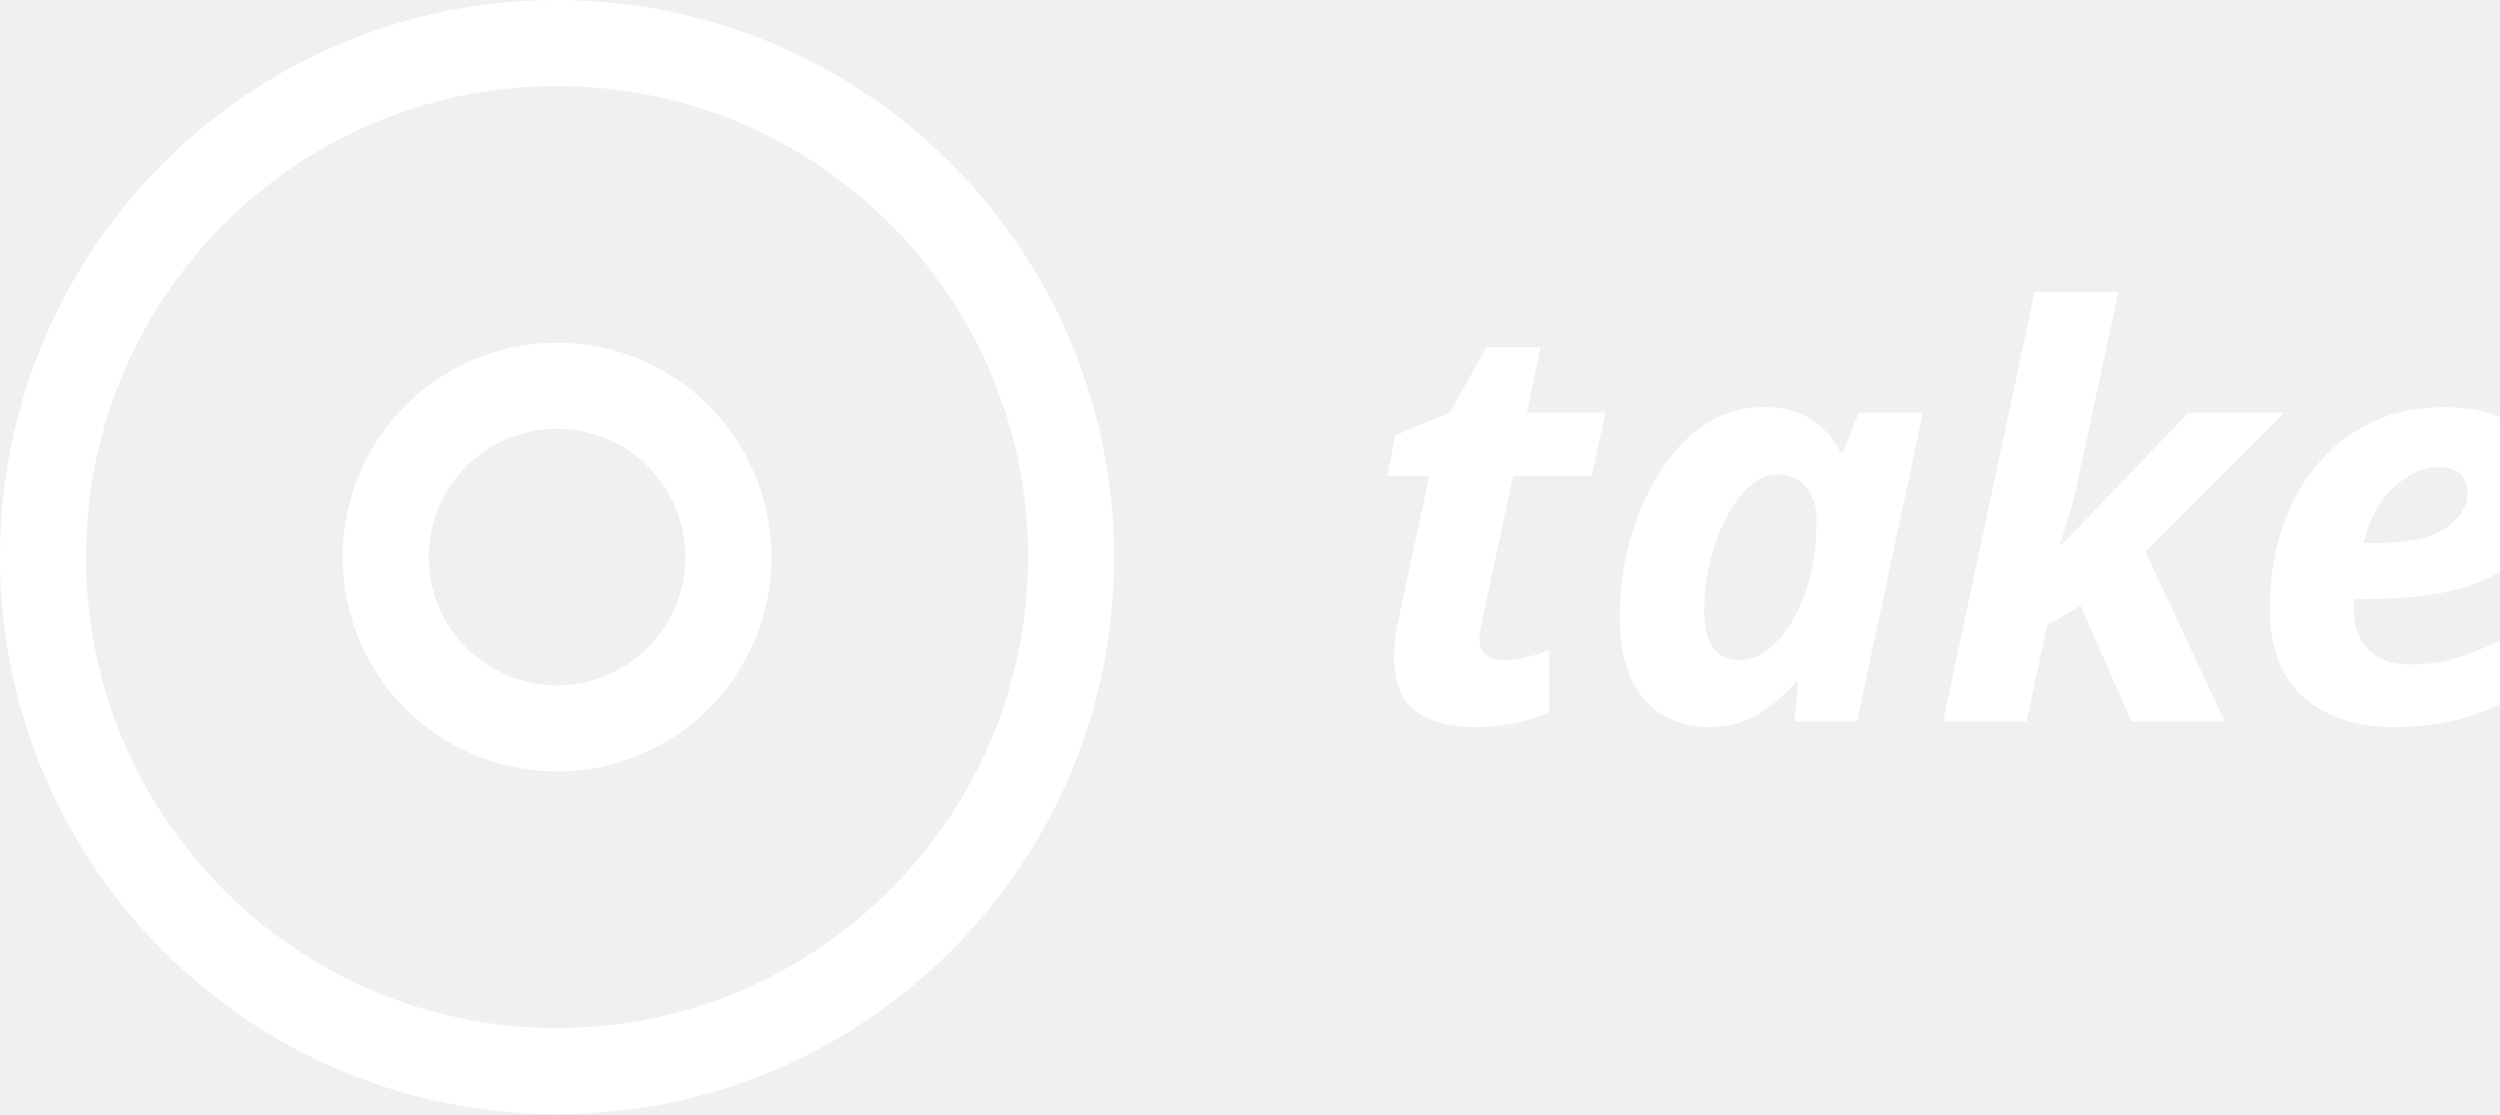
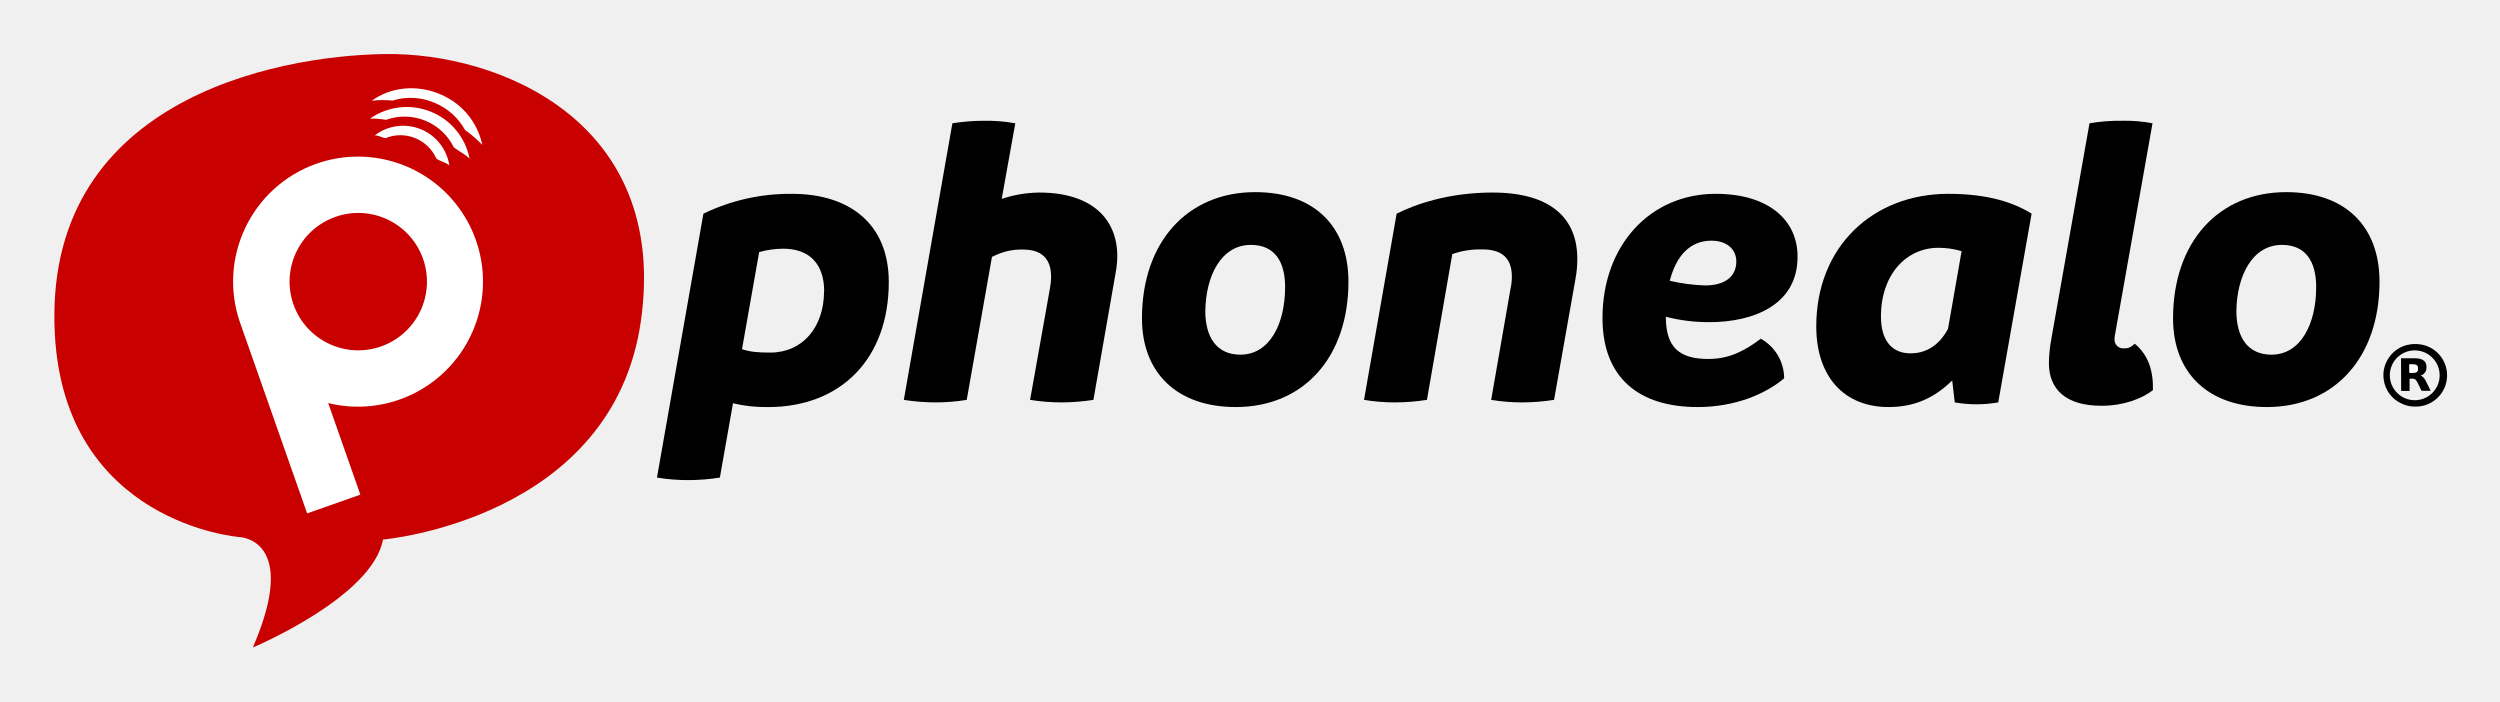
- <svg xmlns="http://www.w3.org/2000/svg" id="Logo" width="92" height="41" viewBox="0 0 92 41">
+ <svg xmlns="http://www.w3.org/2000/svg" viewBox="0 0 919.8 258.03">
  <defs>
-     <style>
-       .cls-1 {
-         font-size: 24px;
-         font-family: Merriweather;
-         font-weight: 800;
-         font-style: italic;
-       }
- 
-       .cls-1, .cls-2 {
-         fill: #fff;
-       }
- 
-       .cls-2 {
-         fill-rule: evenodd;
-       }
-     </style>
+     <style>.cls-1{isolation:isolate;}.cls-2{fill:#c80000;}.cls-2,.cls-4{mix-blend-mode:multiply;}.cls-3{fill:#fff;}</style>
  </defs>
-   <text id="take" class="cls-1" transform="translate(50.089 26.552) scale(0.873 0.867)">take</text>
-   <path class="cls-2" d="M336.5,56A20.5,20.5,0,1,0,357,76.5,20.524,20.524,0,0,0,336.5,56Zm0,37.835A17.334,17.334,0,1,1,353.834,76.5,17.353,17.353,0,0,1,336.5,93.834Zm0-25.223a7.889,7.889,0,1,0,7.889,7.889A7.9,7.9,0,0,0,336.5,68.611Zm0,12.612a4.722,4.722,0,1,1,4.722-4.722A4.728,4.728,0,0,1,336.5,81.222Z" transform="translate(-316 -56)" />
+   <g class="cls-1">
+     <g id="Capa_1" data-name="Capa 1">
+       <path class="cls-2" d="M87.91,197.57s22.58.37,5.12,40.65c0,0,44.06-18.5,47.87-39.71,0,0,84.63-7.27,94.93-80.63s-52.33-98.56-94-98S15.61,37.58,20.18,122.92C23.91,192.57,87.91,197.57,87.91,197.57Z" />
+       <path class="cls-3" d="M116.52,60.2a46,46,0,0,0-28.17,58.58h0L113,188.89l19.58-6.9L120.75,148.3a46,46,0,1,0-4.23-88.1Zm23.68,67.26a25.27,25.27,0,1,1,15.45-32.23A25.26,25.26,0,0,1,140.2,127.46Z" />
+       <path class="cls-3" d="M144.41,37a22.43,22.43,0,0,1,15.89,1,22.68,22.68,0,0,1,10.77,9.79,48.73,48.73,0,0,1,6.38,5.51,25.88,25.88,0,0,0-15.19-18.49c-8.89-3.93-18.63-2.75-25.47,2.26A34.57,34.57,0,0,1,144.41,37Z" />
+       <path class="cls-3" d="M142,44.09a20.24,20.24,0,0,1,25,10.15c1.8,1.41,4.32,2.58,5.78,4.15a23.55,23.55,0,0,0-36.64-14.75A30.91,30.91,0,0,1,142,44.09Z" />
+       <path class="cls-3" d="M141.87,50.81a14.48,14.48,0,0,1,18.67,7.54c1.36,1,3.62,1.39,4.79,2.54a17.2,17.2,0,0,0-27.47-11.07C139.5,49.79,140.18,50.6,141.87,50.81Z" />
+       <g class="cls-4">
+         <path d="M327,103.77c0,28-17.4,46-44.43,46a52,52,0,0,1-12.89-1.4l-4.82,27.34a75.22,75.22,0,0,1-11.65.93,70.45,70.45,0,0,1-11.5-.93l17.09-97.09a72.91,72.91,0,0,1,32.63-7.3C312.35,71.31,327,82.18,327,103.77Zm-23.77,3.42c0-9.63-5-15.69-15.07-15.69a32.79,32.79,0,0,0-8.85,1.25L273,128.48c3.27,1.08,6.37,1.24,10.41,1.24C295.26,129.72,303.18,120.4,303.18,107.19Z" />
+         <path d="M410.52,100.05l-8.23,47.07a77.26,77.26,0,0,1-11.81.93,71.79,71.79,0,0,1-11.49-.93l7.3-41c1.86-10.26-2.48-14.3-9.79-14.3a22.34,22.34,0,0,0-11.34,2.64L365,94.3l-9.32,52.82a70.54,70.54,0,0,1-11.5.93,73.78,73.78,0,0,1-11.65-.93L350.4,45.36a73.91,73.91,0,0,1,11.66-.93,59.83,59.83,0,0,1,11.49.93l-5,27.81a45.22,45.22,0,0,1,13.83-2.33C404.47,70.84,413.48,83.58,410.52,100.05Z" />
+         <path d="M420.15,117.14c0-28.12,16.78-46.45,41.64-46.45,21.75,0,34.33,12.58,34.33,32.93,0,27.65-16.31,46.14-41.48,46.14C433.05,149.76,420.15,137.18,420.15,117.14Zm52.67-11.5c0-9.63-4-15.54-12.59-15.54-11,0-16.62,11.5-16.77,24.39,0,9.33,4,16,12.89,16C467.22,130.5,472.82,119,472.82,105.64Z" />
+         <path d="M580.32,95.23a39,39,0,0,1-.63,7.15l-7.92,44.74a77.23,77.23,0,0,1-11.8.93,68.41,68.41,0,0,1-11.34-.93l7.14-41a19.73,19.73,0,0,0,.47-4.35c0-7-3.89-10-10.72-10a30.51,30.51,0,0,0-11.19,1.71L525,147.12a77.23,77.23,0,0,1-11.8.93,68.62,68.62,0,0,1-11.35-.93l12-68.51c7.14-3.57,19.26-7.77,35.26-7.77C571.15,70.84,580.32,80.78,580.32,95.23Z" />
+         <path d="M656.43,139.19c-6.83,5.75-18,10.57-31.84,10.57-21.6,0-35-10.72-35-32.78,0-26.72,17.55-45.67,41.63-45.67,19.26,0,30.14,9.47,30.14,23.14,0,18-16.63,24.08-32.47,24.08a62.67,62.67,0,0,1-16-2c0,11.34,5,15.54,15.69,15.54,7.76,0,13.51-3.11,19.26-7.46A16.8,16.8,0,0,1,656.43,139.19Zm-42.09-35.88a67.36,67.36,0,0,0,13,1.71c7.3,0,11.49-3.26,11.49-8.86,0-4.19-3.26-7.61-9.16-7.61C621.64,88.55,616.67,94.3,614.34,103.31Z" />
+         <path d="M747.47,78.61l-12.28,69.44a46.22,46.22,0,0,1-16,0l-.93-8.08c-6.83,6.68-14.14,9.79-23.46,9.79-16.31,0-26.56-11.19-26.56-29.67,0-29.36,20.82-48.78,48.62-48.78C731.62,71.31,740.94,74.57,747.47,78.61ZM716.71,121l5-28.59a29.32,29.32,0,0,0-8.54-1.24c-11.66,0-21.13,9.63-21.13,25.32,0,9.17,4.35,13.52,10.87,13.52C707.85,130,713,127.85,716.71,121Z" />
+         <path d="M753.83,133.6a53.23,53.23,0,0,1,.94-9.16l14-79.08a65.6,65.6,0,0,1,12-.93,52.14,52.14,0,0,1,11.18.93l-13.67,77.06a10.86,10.86,0,0,0-.31,2.33,3.23,3.23,0,0,0,3.58,3.42c1.55,0,2.33-.32,3.88-1.71,5,4.19,6.84,9.94,6.68,17.08-4,3.11-10.72,5.75-18.95,5.75C760.05,149.29,753.83,143.23,753.83,133.6Z" />
+         <path d="M799.51,117.14c0-28.12,16.77-46.45,41.63-46.45,21.75,0,34.33,12.58,34.33,32.93,0,27.65-16.31,46.14-41.48,46.14C812.4,149.76,799.51,137.18,799.51,117.14Zm52.66-11.5c0-9.63-4-15.54-12.58-15.54-11,0-16.63,11.5-16.78,24.39,0,9.33,4,16,12.89,16C846.58,130.5,852.17,119,852.17,105.64Z" />
+       </g>
+       <path d="M887.82,126.59H889l.13,0a11.5,11.5,0,0,1-.6,23,11,11,0,0,1-4.7-1A11.32,11.32,0,0,1,877,139.5c0-.27-.06-.54-.09-.81v-1.21l0-.14a11.19,11.19,0,0,1,1.31-4.6,11.35,11.35,0,0,1,8.75-6.06C887.28,126.64,887.55,126.62,887.82,126.59Zm.61,20.66a9.17,9.17,0,1,0-9.17-9.17A9.19,9.19,0,0,0,888.43,147.25Z" />
+       <path d="M883.39,131.82h.1c1.79,0,3.58,0,5.36,0a5.73,5.73,0,0,1,2,.36,2.71,2.71,0,0,1,1.88,2.56,3.58,3.58,0,0,1-.33,2,3.07,3.07,0,0,1-1.75,1.43l-.15,0v0a2.31,2.31,0,0,1,1.08.65,5.18,5.18,0,0,1,.89,1.3c.6,1.19,1.18,2.38,1.77,3.57l0,.09h-3.13a.25.25,0,0,1-.25-.16c-.48-1-1-2-1.45-2.95A6,6,0,0,0,889,140a1.56,1.56,0,0,0-1.17-.68c-.42,0-.86,0-1.3,0v4.51h-3.1Zm3.1,5.33a9.62,9.62,0,0,0,2.21-.12,1.08,1.08,0,0,0,.85-.91,3,3,0,0,0,0-.84,1.13,1.13,0,0,0-1.1-1.15c-.65-.07-1.31,0-2-.06l0,0Z" />
+       <path class="cls-3" d="M886.49,137.15v-3.06l0,0c.66,0,1.32,0,2,.06a1.13,1.13,0,0,1,1.1,1.15,3,3,0,0,1,0,.84,1.08,1.08,0,0,1-.85.91A9.62,9.62,0,0,1,886.49,137.15Z" />
+     </g>
+   </g>
</svg>
